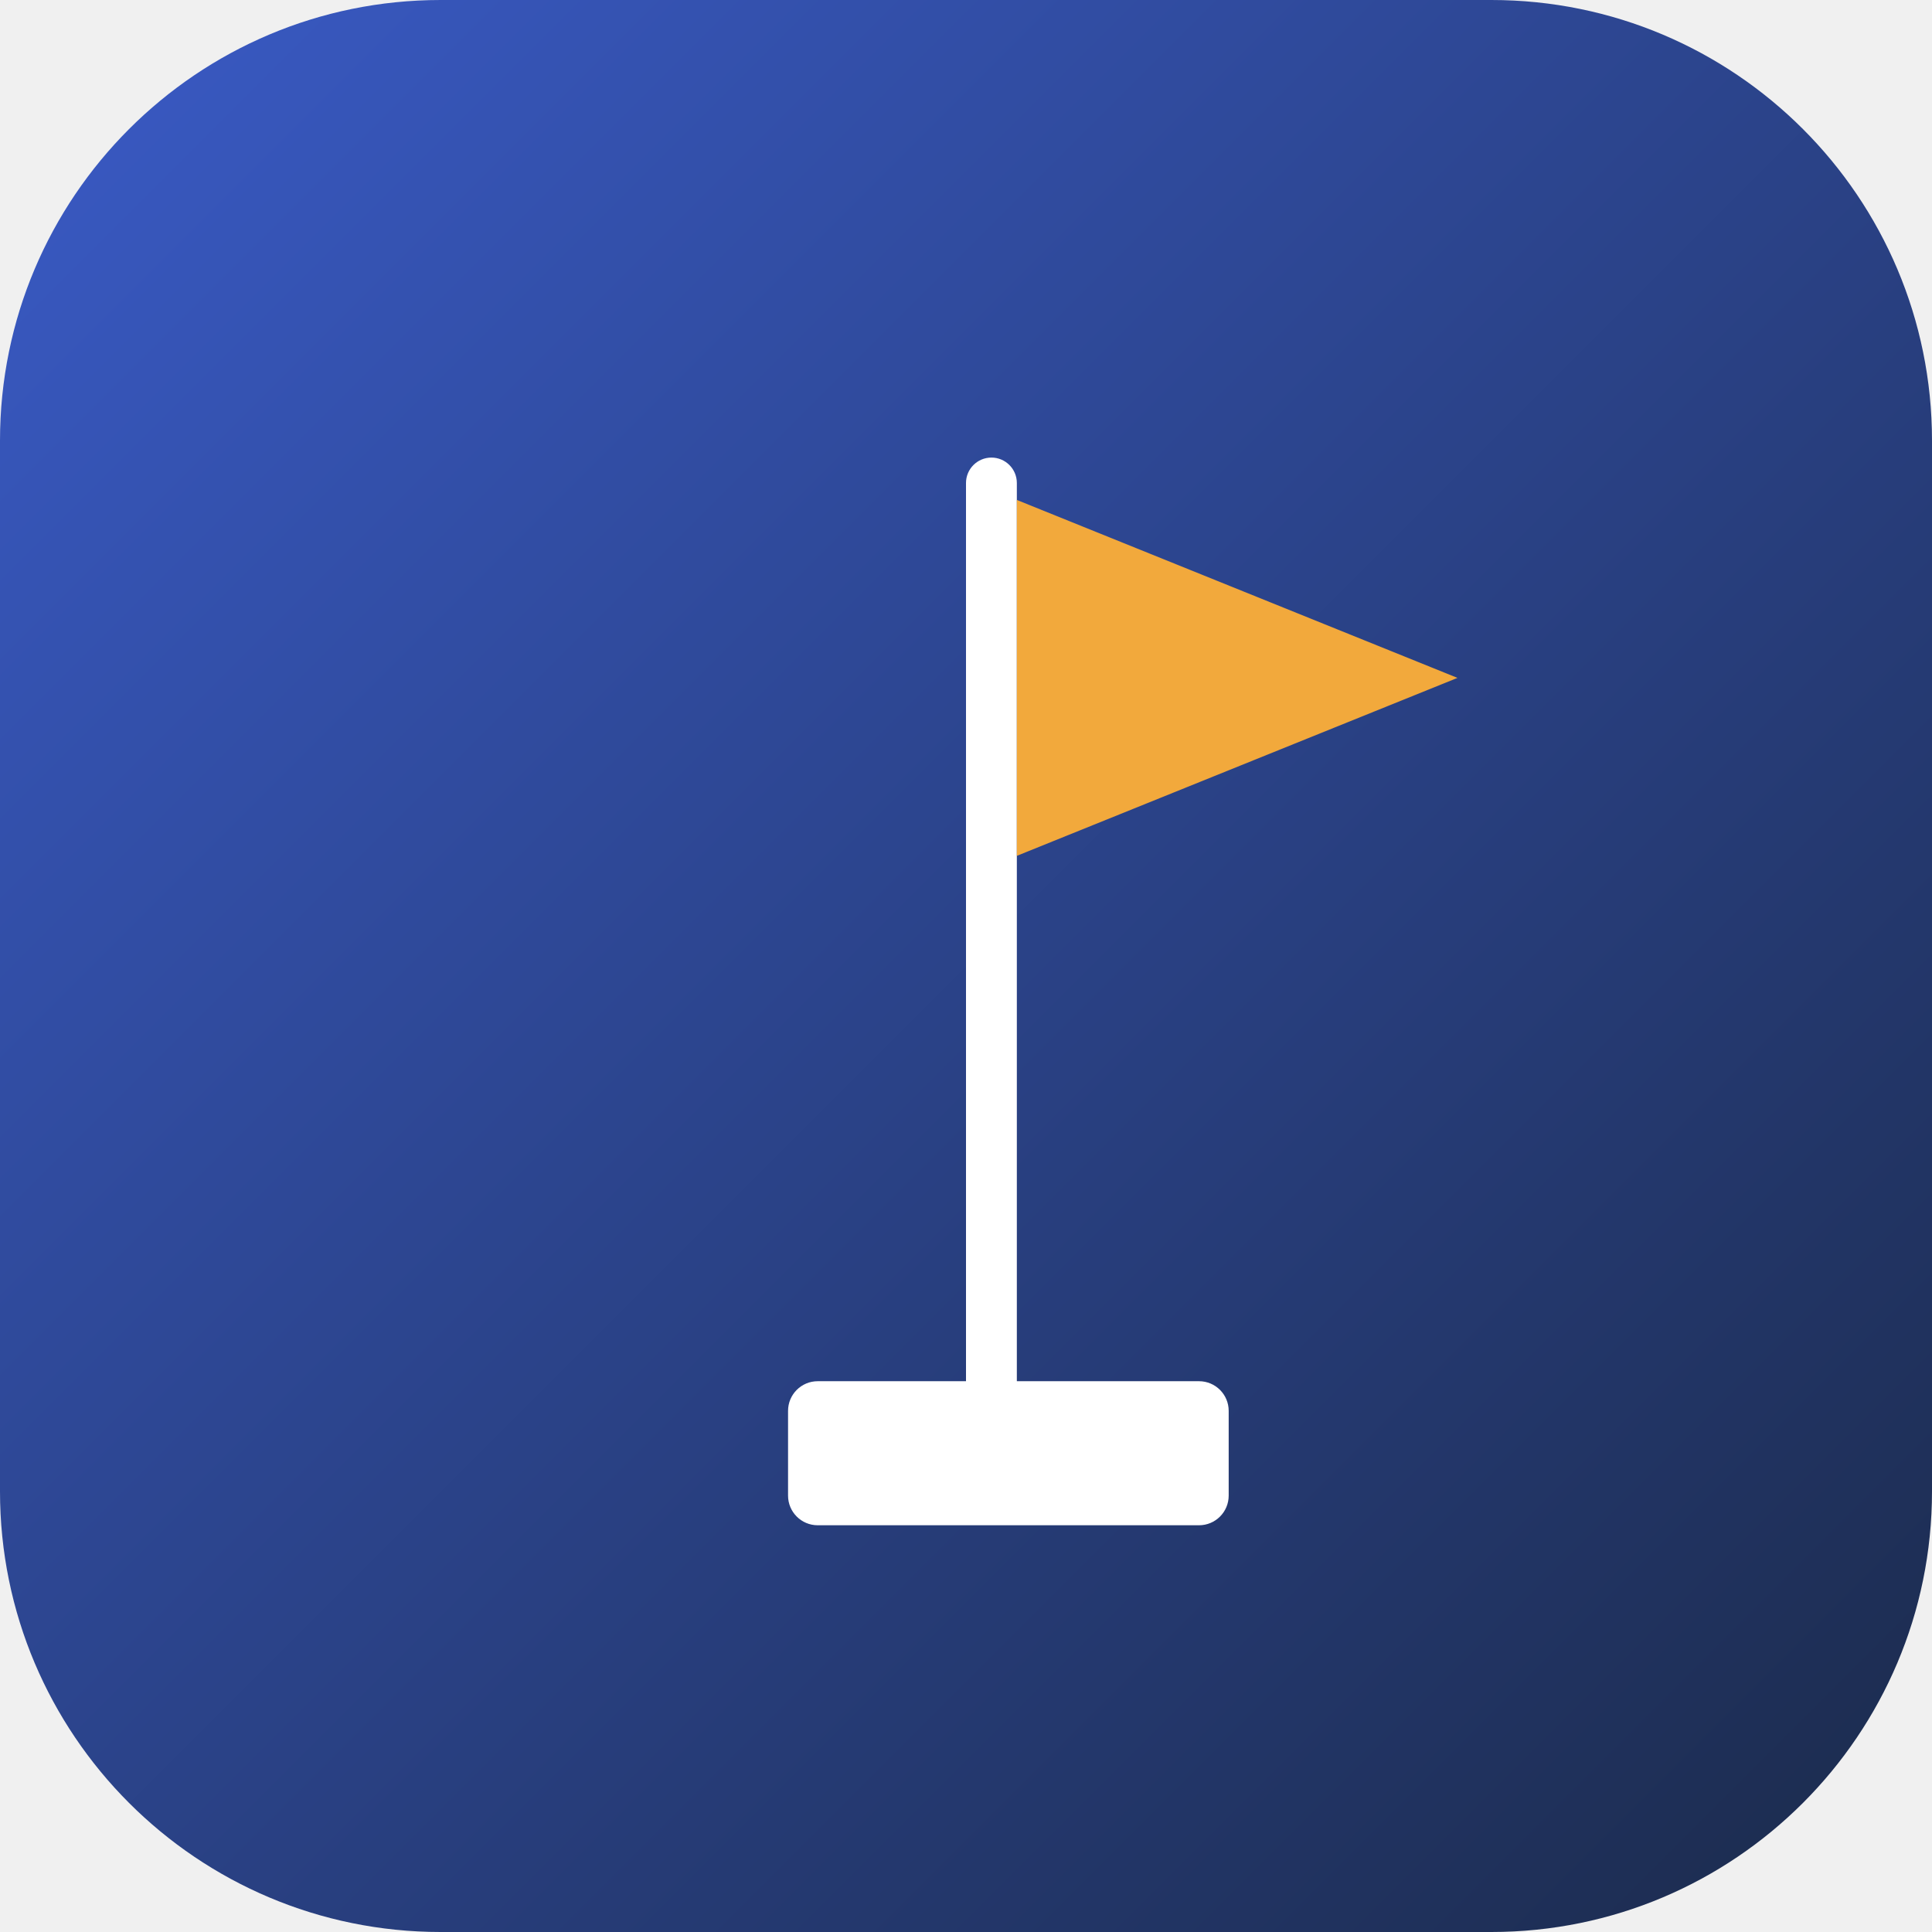
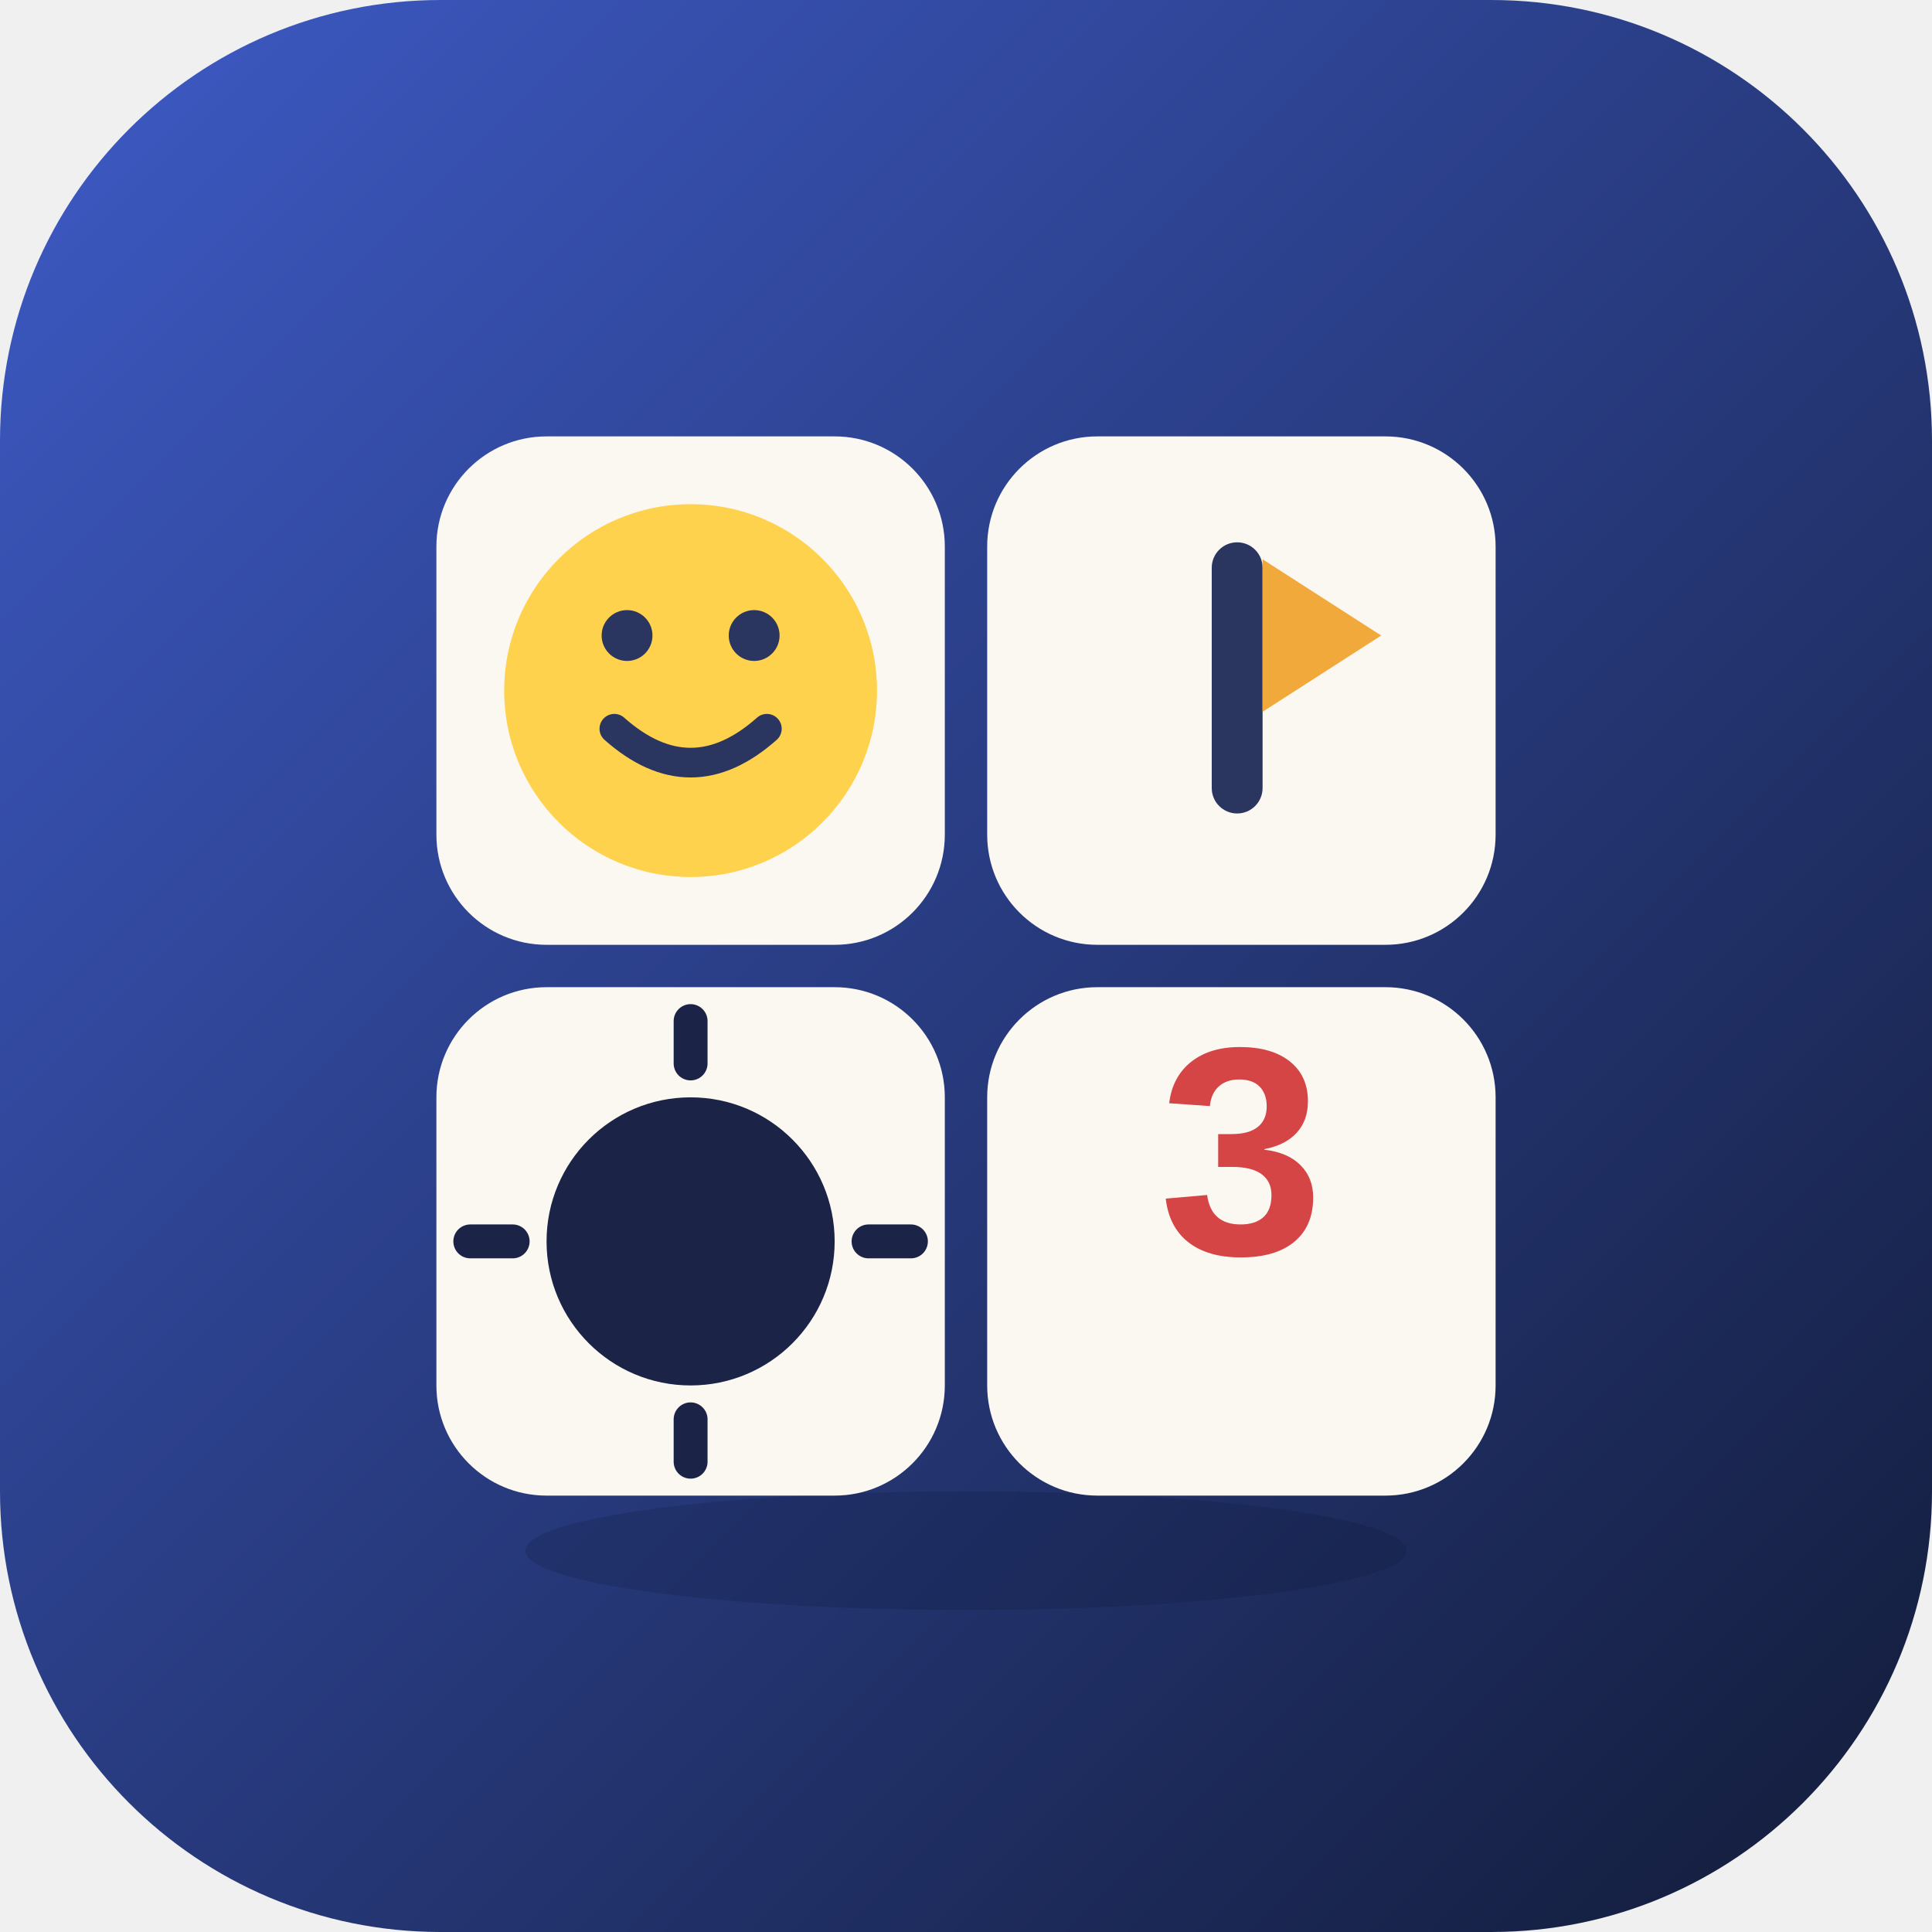
<svg xmlns="http://www.w3.org/2000/svg" width="456" height="456" viewBox="0 0 456 456" version="1.1">
  <defs>
    <linearGradient id="bg" x1="0" y1="0" x2="1" y2="1">
-       <stop offset="0" stop-color="#3A5BC7" />
-       <stop offset="1" stop-color="#1B2A4A" />
+       <stop offset="0" stop-color="#3E5BC7" />
+       <stop offset="1" stop-color="#121B38" />
    </linearGradient>
  </defs>
  <rect x="0" y="0" width="456" height="456" rx="104" fill="url(#bg)" />
-   <rect x="186" y="326" width="104" height="34" rx="7" fill="#FFFFFF" />
-   <rect x="228" y="108" width="12" height="226" rx="6" fill="#FFFFFF" />
-   <path d="M240 118 L344 160 L240 202 Z" fill="#F2A93C" />
+   <ellipse cx="228" cy="366" rx="104" ry="14" fill="#0A1230" opacity="0.2" />
+   <rect x="103" y="103" width="120" height="120" rx="26" fill="#FBF8F2" />
+   <circle cx="163" cy="163" r="44" fill="#FFD24D" />
+   <circle cx="148" cy="150" r="6" fill="#2A3560" />
+   <circle cx="178" cy="150" r="6" fill="#2A3560" />
+   <path d="M145,172 Q163,188 181,172" stroke="#2A3560" stroke-width="7" stroke-linecap="round" fill="none" />
+   <rect x="233" y="103" width="120" height="120" rx="26" fill="#FBF8F2" />
+   <rect x="286" y="128" width="12" height="64" rx="6" fill="#2A3560" />
+   <path d="M298,132 L326,150 L298,168 Z" fill="#F2A93C" />
+   <rect x="103" y="233" width="120" height="120" rx="26" fill="#FBF8F2" />
+   <circle cx="163" cy="293" r="34" fill="#1B2347" />
+   <g stroke="#1B2347" stroke-width="8" stroke-linecap="round">
+     <line x1="163" y1="251" x2="163" y2="241" />
+     <line x1="163" y1="335" x2="163" y2="345" />
+     <line x1="121" y1="293" x2="111" y2="293" />
+     <line x1="205" y1="293" x2="215" y2="293" />
+   </g>
+   <rect x="233" y="233" width="120" height="120" rx="26" fill="#FBF8F2" />
+   <text x="293" y="296" font-family="Arial, Helvetica, sans-serif" font-weight="700" font-size="70" fill="#D64545" text-anchor="middle">3</text>
</svg>
